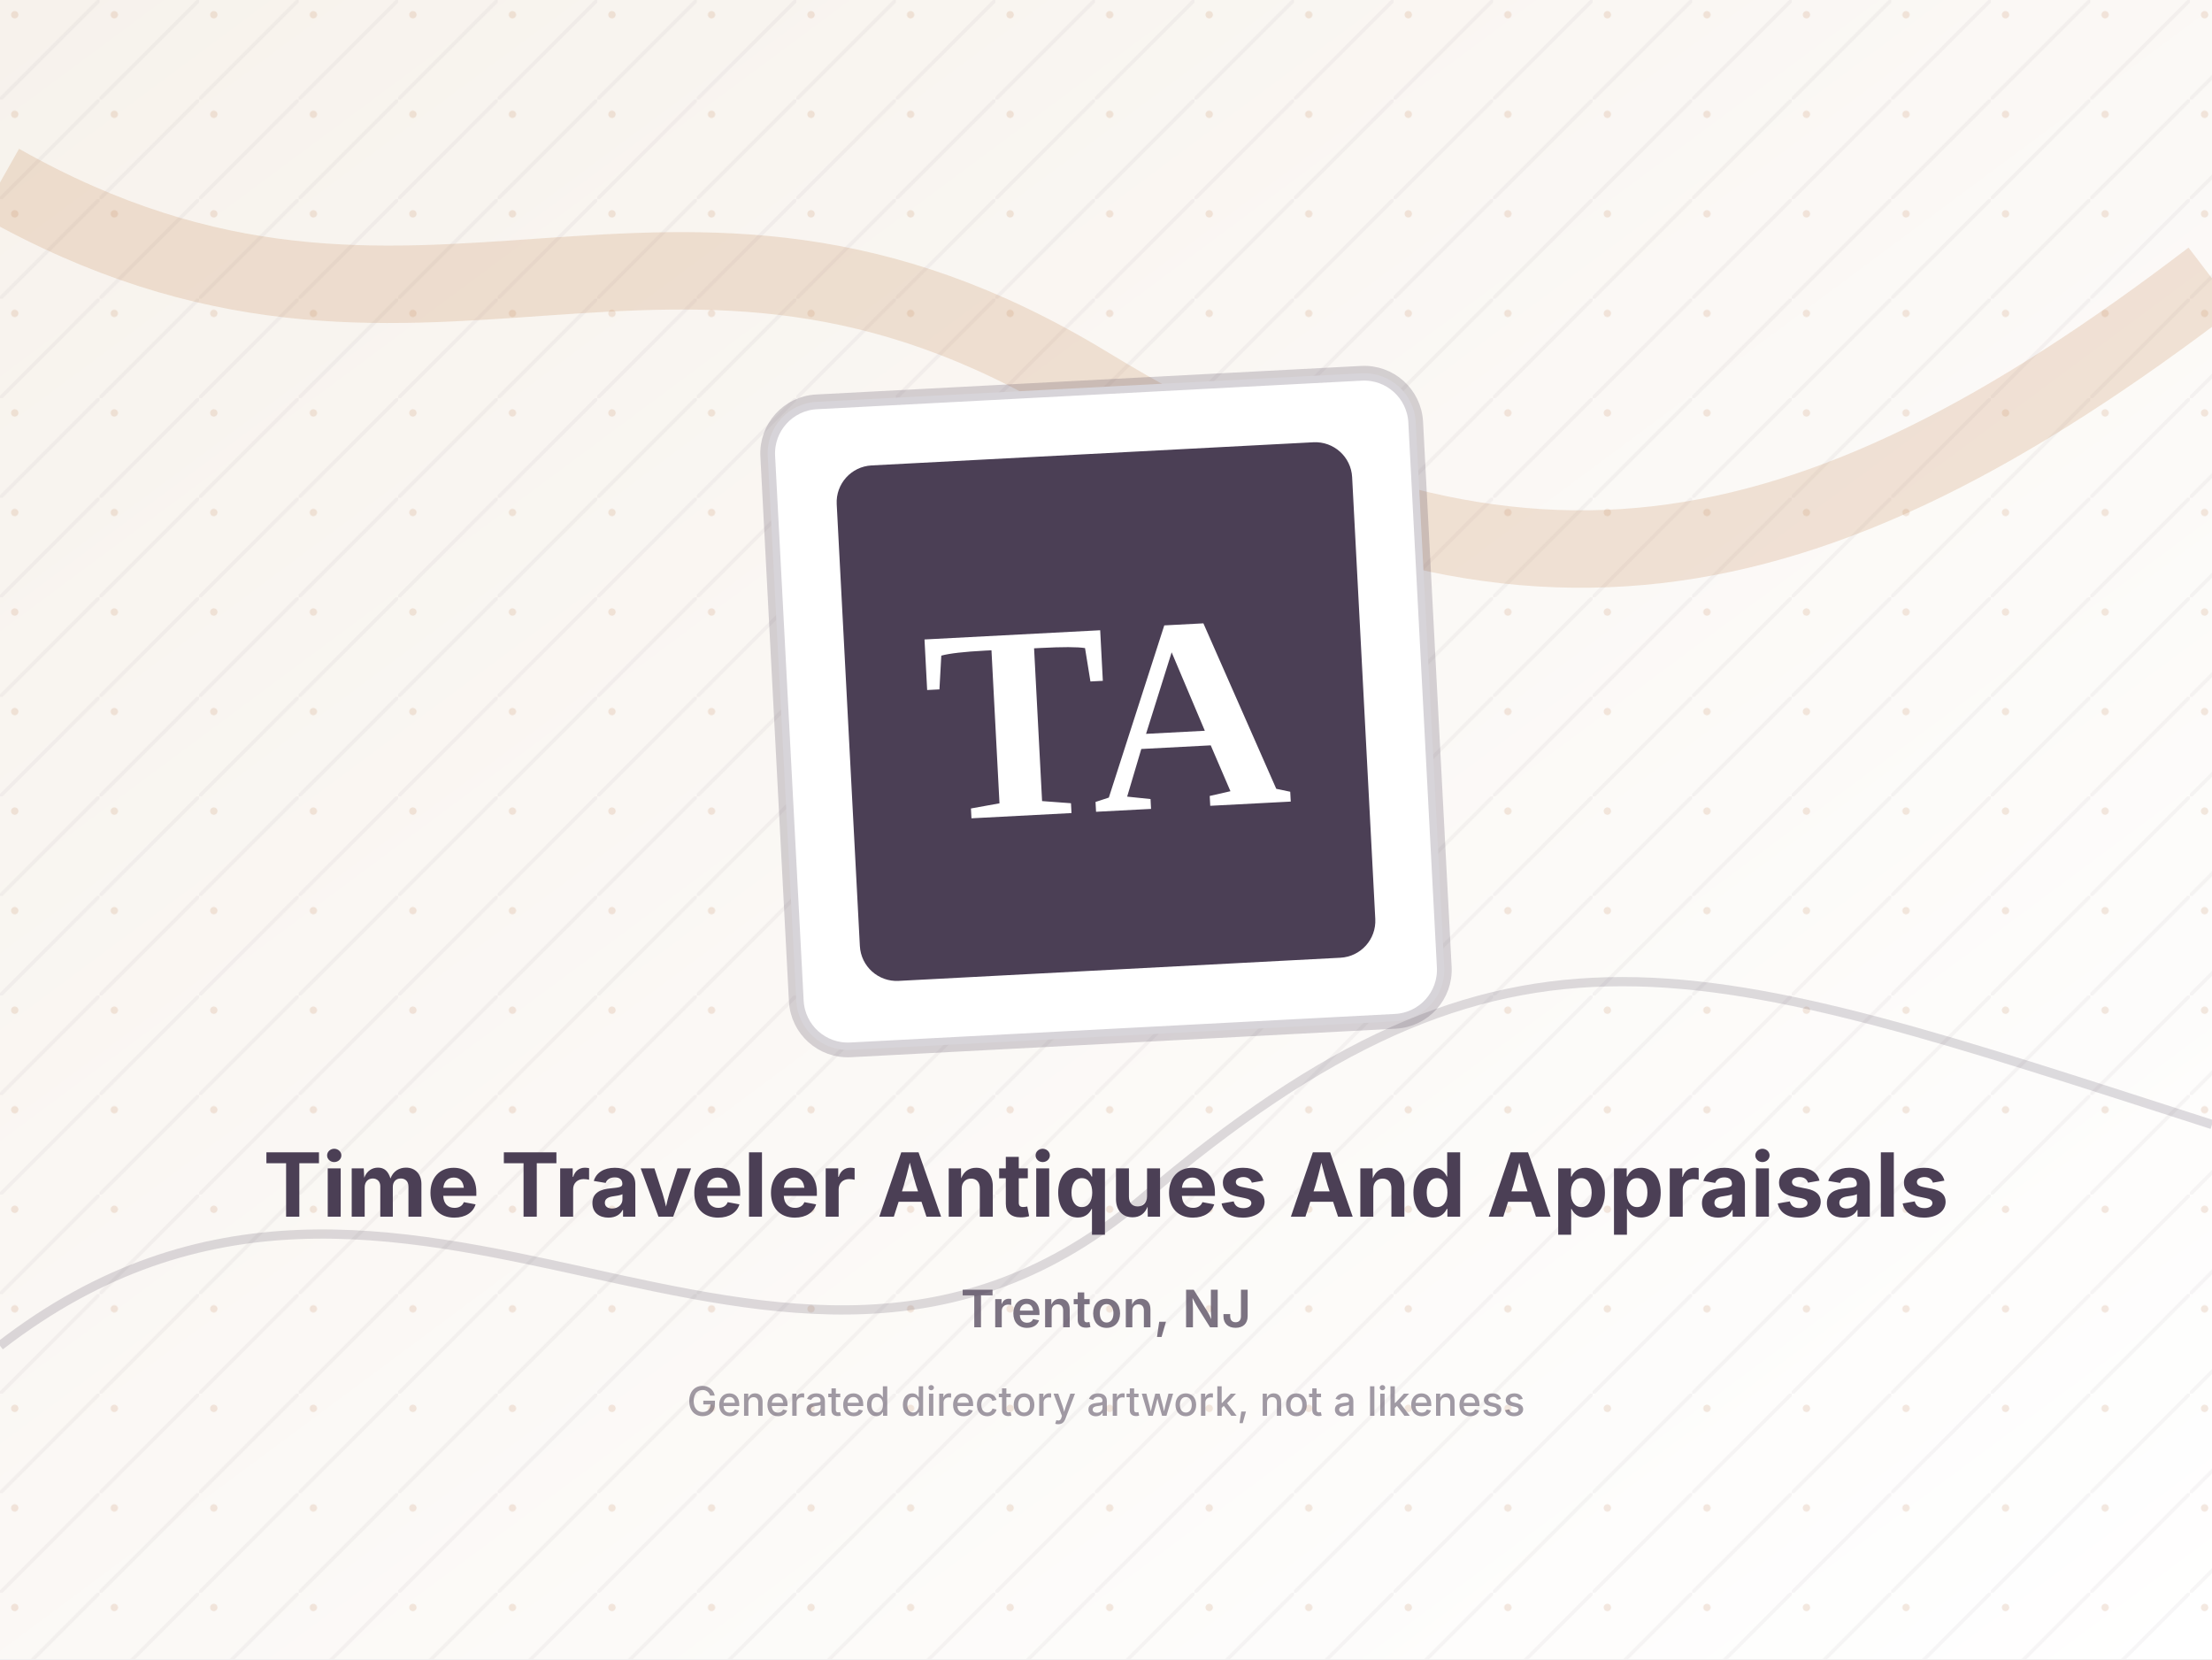
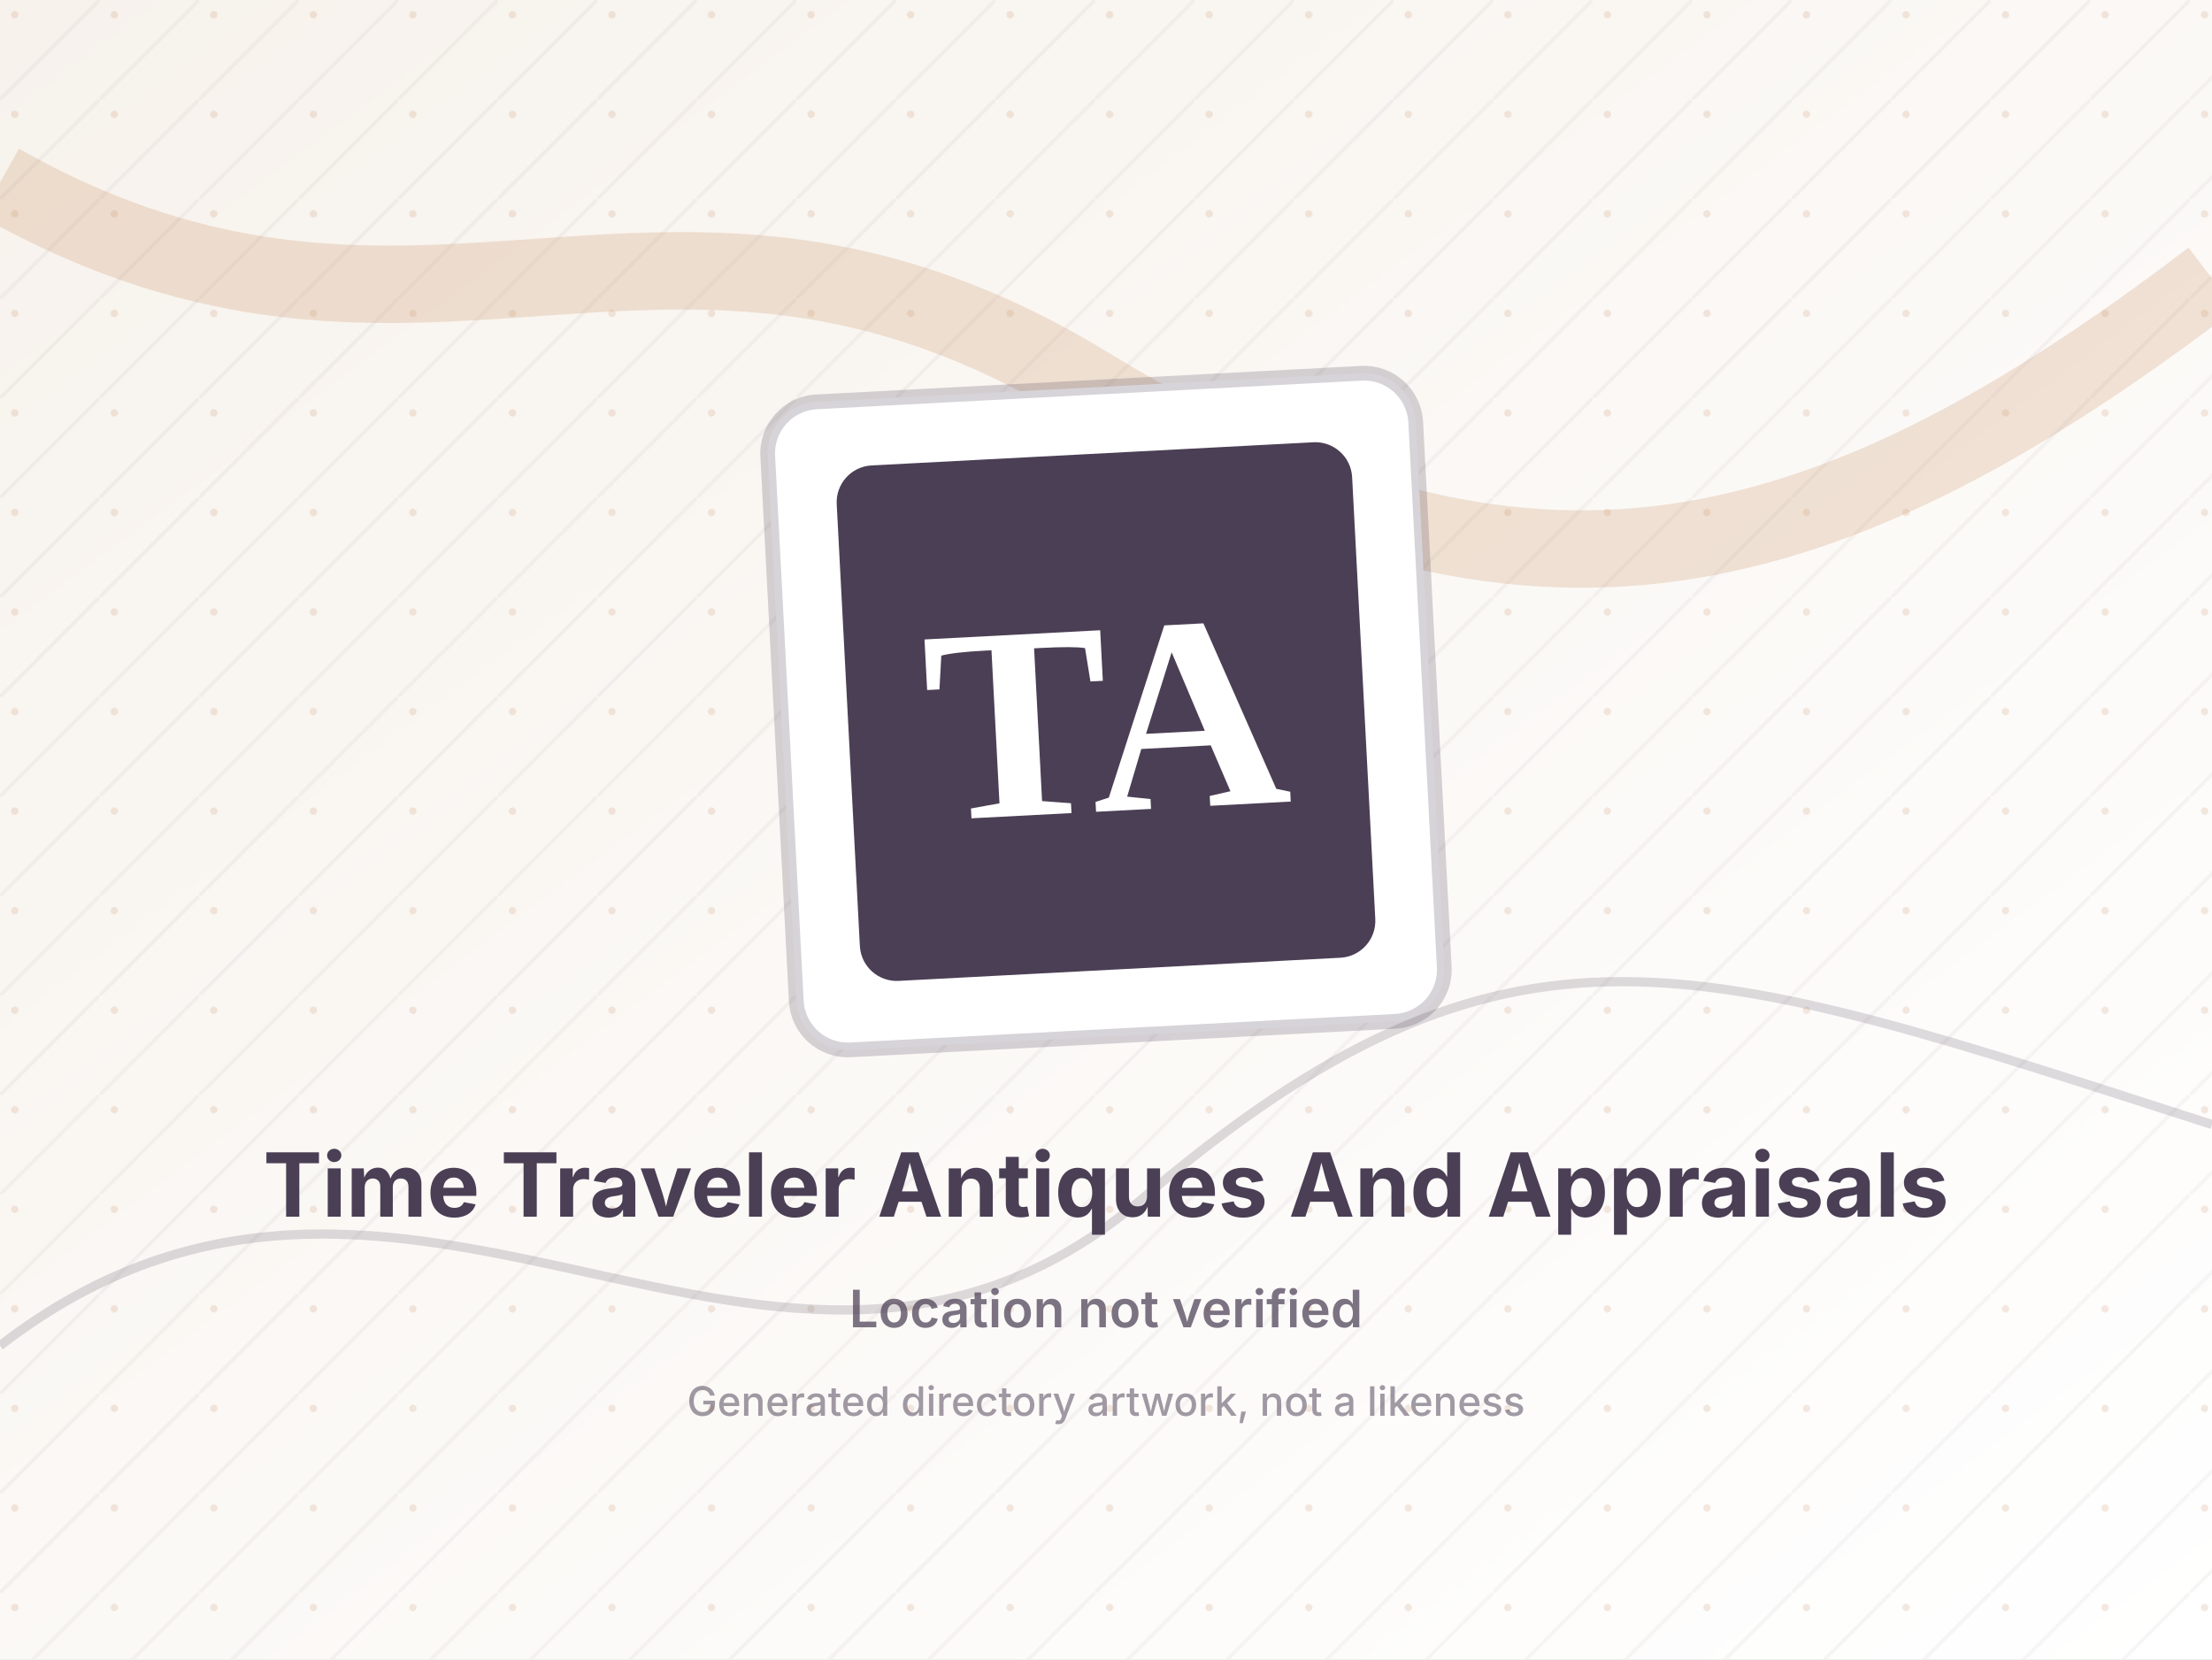
<svg xmlns="http://www.w3.org/2000/svg" viewBox="0 0 1200 900" role="img" aria-labelledby="title desc">
  <defs>
    <linearGradient id="paper" x1="0" y1="0" x2="1" y2="1">
      <stop offset="0" stop-color="#f7f2ec" />
      <stop offset="1" stop-color="#ffffff" />
    </linearGradient>
    <pattern id="ticks" width="54" height="54" patternUnits="userSpaceOnUse">
      <path d="M0 54 L54 0" stroke="#4b3f55" stroke-opacity=".045" stroke-width="2" />
      <circle cx="8" cy="8" r="2" fill="#c48a5a" fill-opacity=".18" />
    </pattern>
  </defs>
  <rect width="1200" height="900" fill="url(#paper)" />
  <rect width="1200" height="900" fill="url(#ticks)" />
  <path d="M0 99 C230 229, 360 69, 590 209 S980 319, 1200 151" fill="none" stroke="#c48a5a" stroke-width="42" stroke-opacity=".22" />
  <path d="M0 730 C220 560, 420 820, 620 650 S920 520, 1200 610" fill="none" stroke="#4b3f55" stroke-width="5" stroke-opacity=".18" />
  <g transform="translate(600 386) rotate(-3)">
    <rect x="-176" y="-176" width="352" height="352" rx="28" fill="#fff" stroke="#4b3f55" stroke-opacity=".22" stroke-width="8" />
    <rect x="-140" y="-140" width="280" height="280" rx="20" fill="#4b3f55" />
    <text x="0" y="54" text-anchor="middle" font-family="Georgia, 'Times New Roman', serif" font-size="150" font-weight="700" fill="#fff">TA</text>
  </g>
  <g font-family="Inter, Arial, sans-serif" text-anchor="middle">
    <text x="600" y="660" font-size="48" font-weight="700" fill="#4b3f55">Time Traveler Antiques And Appraisals</text>
-     <text x="600" y="720" font-size="28" font-weight="600" fill="#4b3f55" opacity=".72">Trenton, NJ</text>
+     <text x="600" y="720" font-size="28" font-weight="600" fill="#4b3f55" opacity=".72">Location not verified</text>
    <text x="600" y="768" font-size="22" font-weight="500" fill="#4b3f55" opacity=".52">Generated directory artwork, not a likeness</text>
  </g>
</svg>
